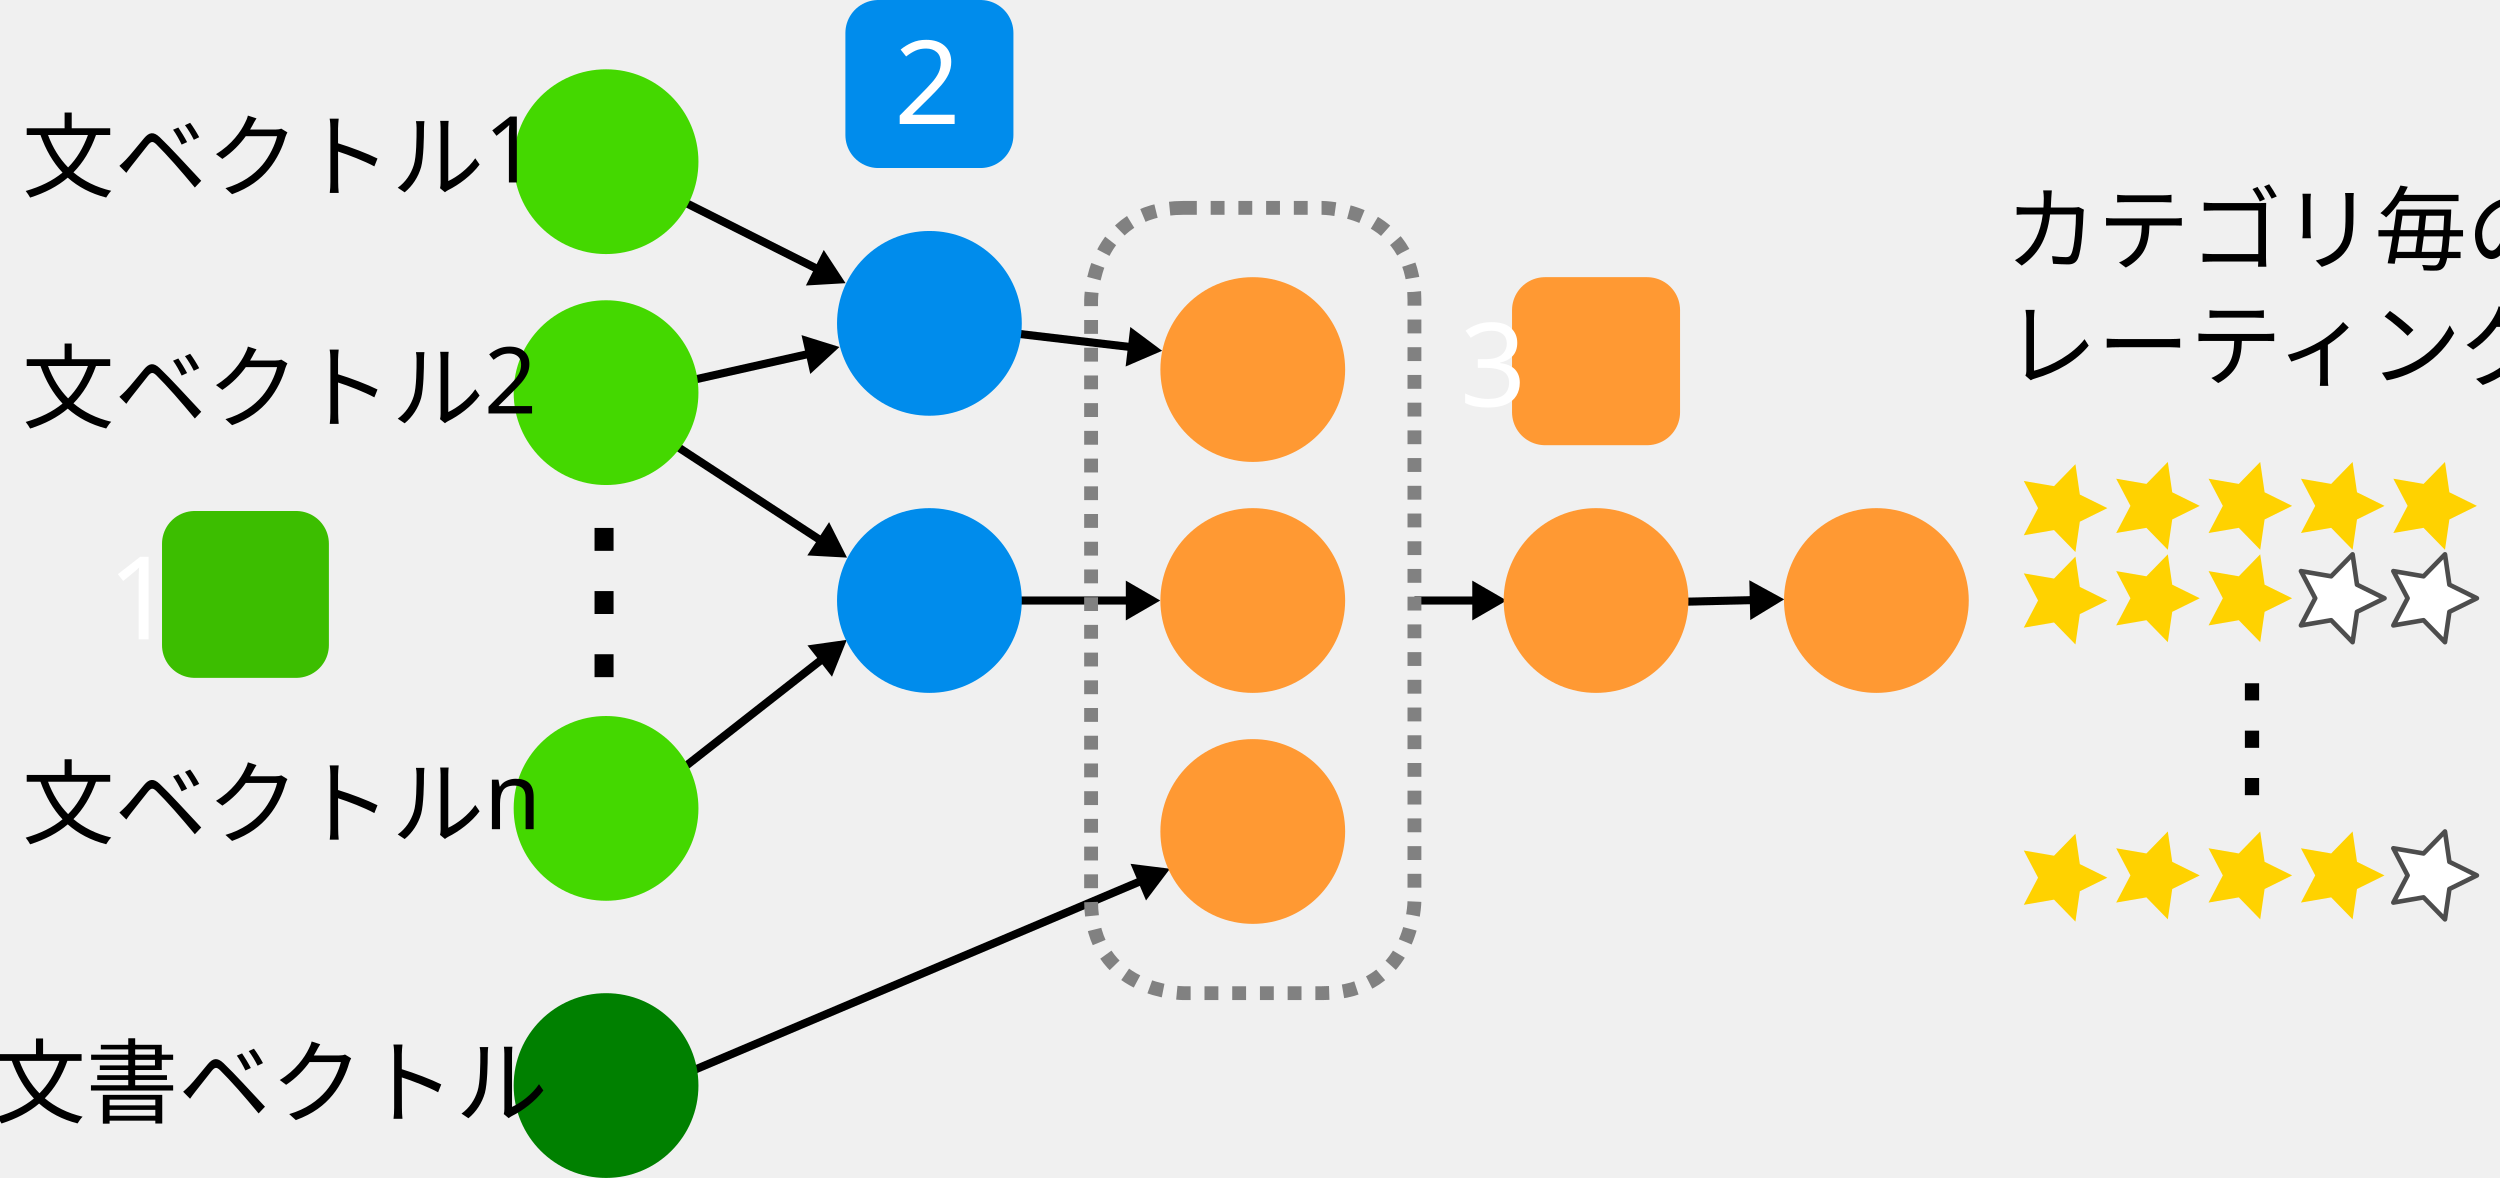
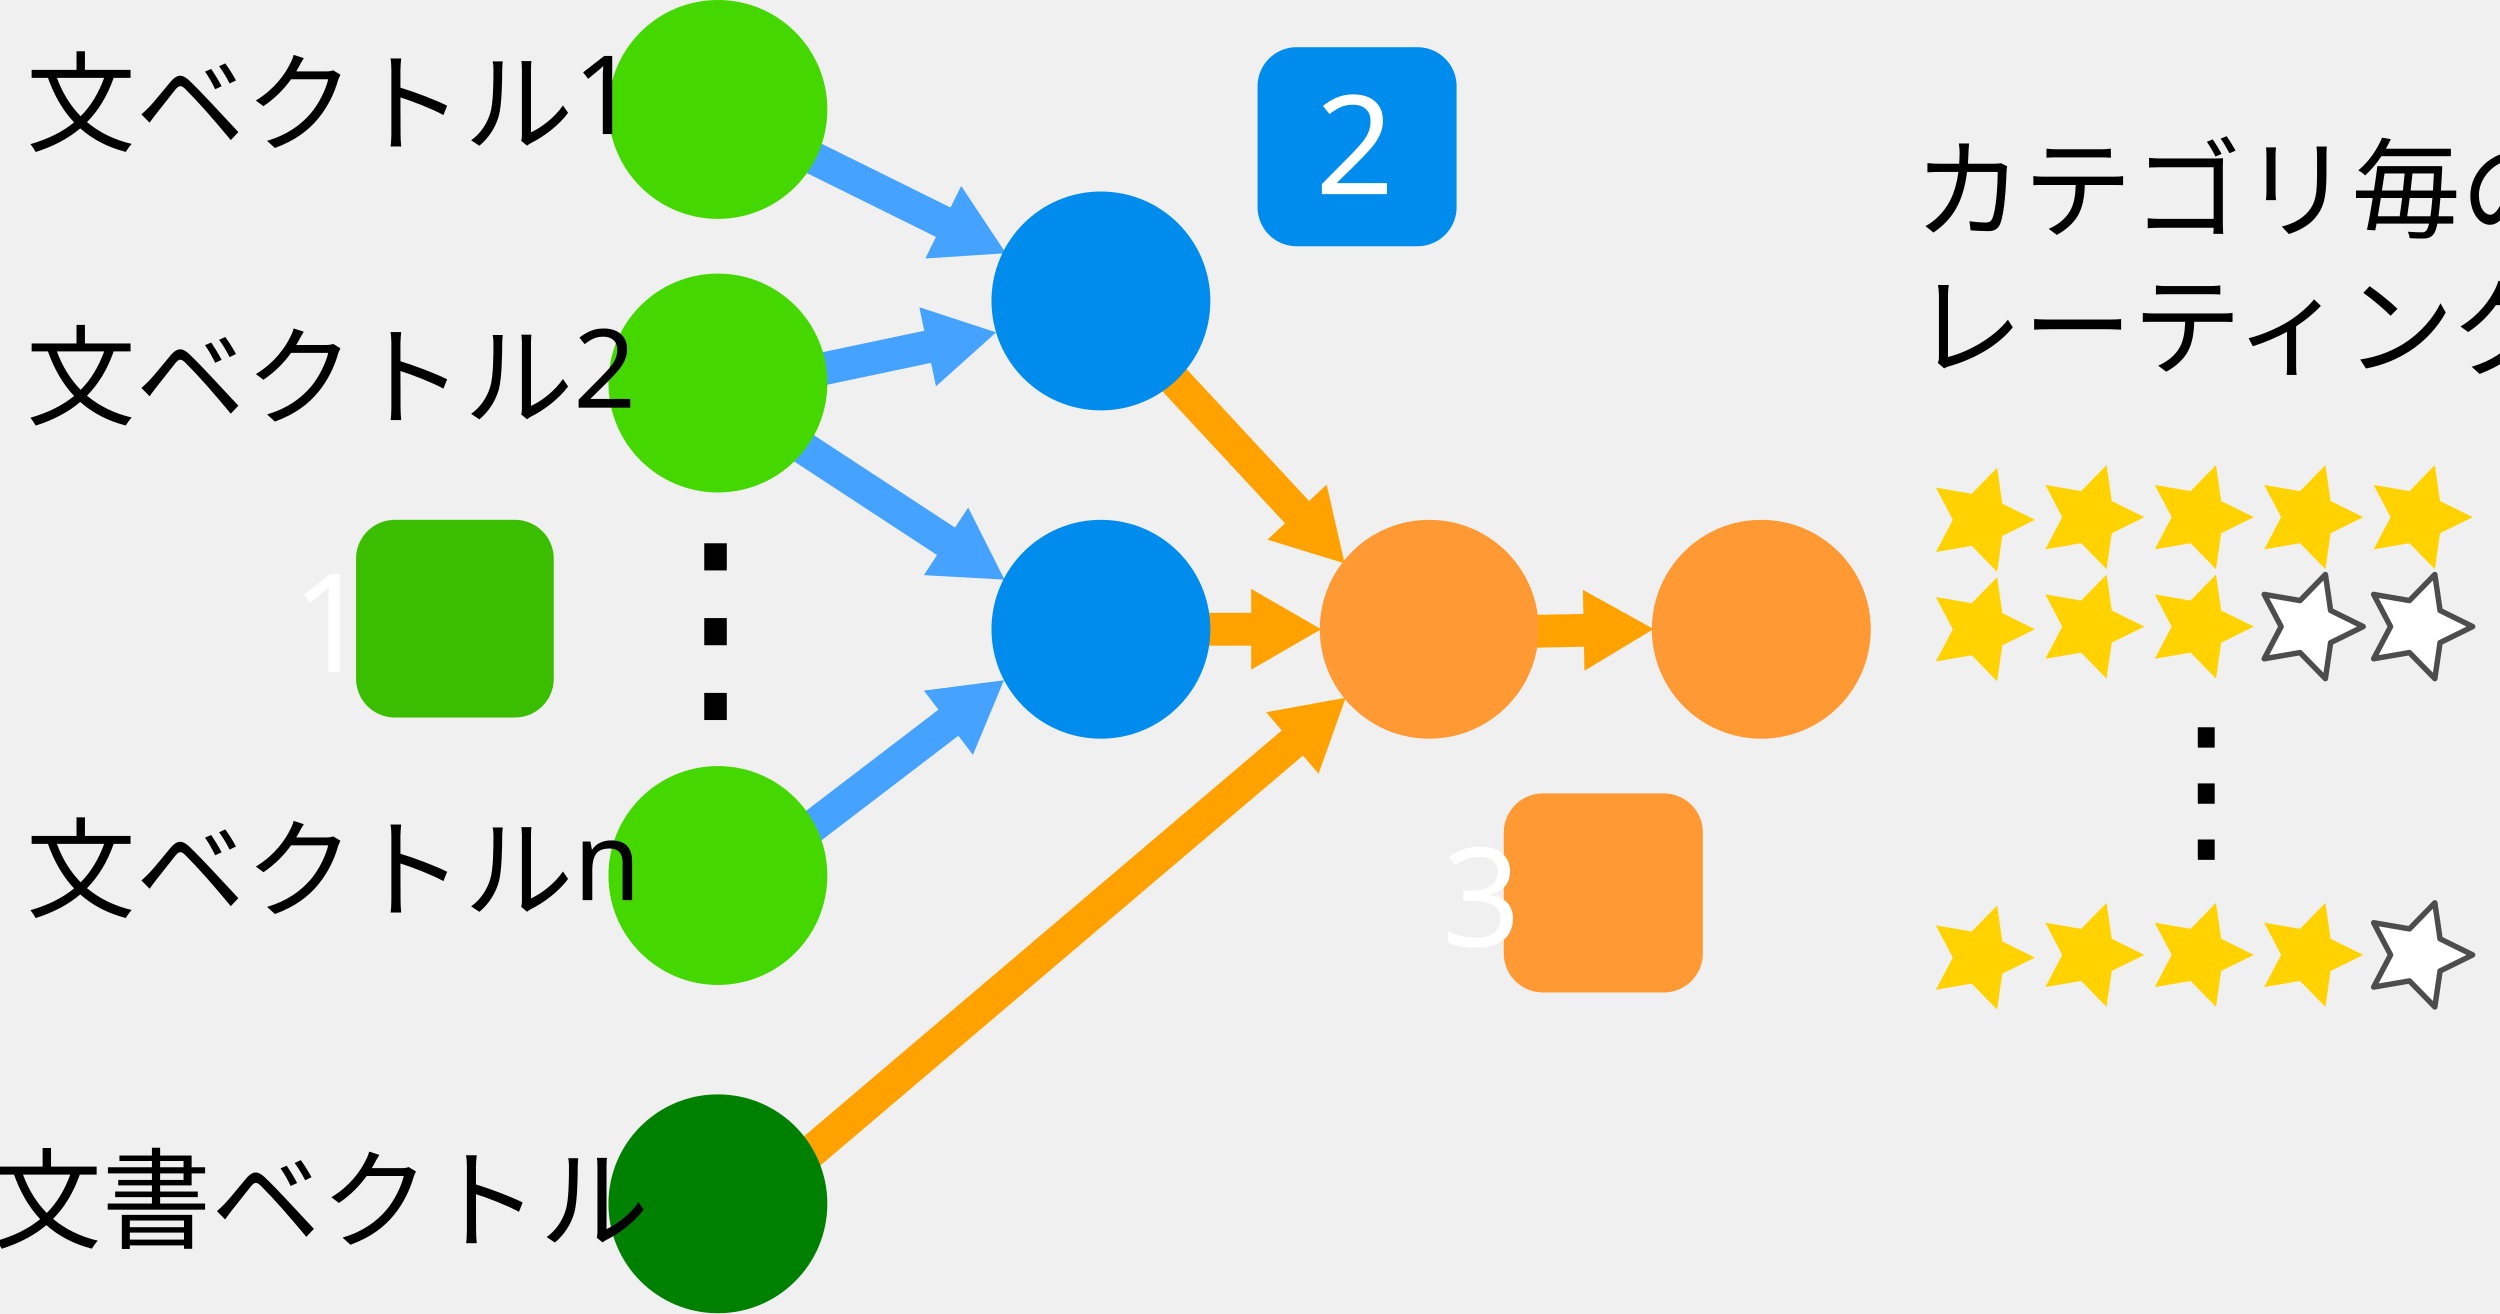
- <svg xmlns="http://www.w3.org/2000/svg" width="305.476mm" height="143.933mm" viewBox="0 0 1082.394 510" id="svg2" version="1.1">
+ <svg xmlns="http://www.w3.org/2000/svg" width="257.886mm" height="135.467mm" viewBox="0 0 913.769 480" id="svg2" version="1.1">
  <defs id="defs4">
-     <marker orient="auto" refY="0" refX="0" id="marker12607" style="overflow:visible">
-       <path id="path12609" d="m 5.77,0 -8.65,5 0,-10 8.65,5 z" style="fill:#000000;fill-opacity:1;fill-rule:evenodd;stroke:#000000;stroke-width:1pt;stroke-opacity:1" transform="scale(0.4,0.4)" />
+     <marker orient="auto" refY="0" refX="0" id="marker8537" style="overflow:visible">
+       <path id="path8539" d="m 5.77,0 -8.65,5 0,-10 8.65,5 z" style="fill:#46a2ff;fill-opacity:1;fill-rule:evenodd;stroke:#46a2ff;stroke-width:1pt;stroke-opacity:1" transform="scale(0.2,0.2)" />
    </marker>
-     <marker orient="auto" refY="0" refX="0" id="marker12459" style="overflow:visible">
-       <path id="path12461" d="m 5.77,0 -8.65,5 0,-10 8.65,5 z" style="fill:#000000;fill-opacity:1;fill-rule:evenodd;stroke:#000000;stroke-width:1pt;stroke-opacity:1" transform="scale(0.4,0.4)" />
+     <marker orient="auto" refY="0" refX="0" id="marker8407" style="overflow:visible">
+       <path id="path8409" d="m 5.77,0 -8.65,5 0,-10 8.65,5 z" style="fill:#46a2ff;fill-opacity:1;fill-rule:evenodd;stroke:#46a2ff;stroke-width:1pt;stroke-opacity:1" transform="scale(0.2,0.2)" />
    </marker>
-     <marker style="overflow:visible" id="marker10985" refX="0" refY="0" orient="auto">
-       <path transform="scale(0.4,0.4)" style="fill:#000000;fill-opacity:1;fill-rule:evenodd;stroke:#000000;stroke-width:1pt;stroke-opacity:1" d="m 5.77,0 -8.65,5 0,-10 8.65,5 z" id="path10987" />
+     <marker orient="auto" refY="0" refX="0" id="marker8283" style="overflow:visible">
+       <path id="path8285" d="m 5.77,0 -8.65,5 0,-10 8.65,5 z" style="fill:#46a2ff;fill-opacity:1;fill-rule:evenodd;stroke:#46a2ff;stroke-width:1pt;stroke-opacity:1" transform="scale(0.2,0.2)" />
    </marker>
-     <marker style="overflow:visible" id="marker10849" refX="0" refY="0" orient="auto">
-       <path transform="scale(0.4,0.4)" style="fill:#000000;fill-opacity:1;fill-rule:evenodd;stroke:#000000;stroke-width:1pt;stroke-opacity:1" d="m 5.77,0 -8.65,5 0,-10 8.65,5 z" id="path10851" />
+     <marker orient="auto" refY="0" refX="0" id="marker8273" style="overflow:visible">
+       <path id="path8275" d="m 5.77,0 -8.65,5 0,-10 8.65,5 z" style="fill:#46a2ff;fill-opacity:1;fill-rule:evenodd;stroke:#46a2ff;stroke-width:1pt;stroke-opacity:1" transform="scale(0.2,0.2)" />
    </marker>
-     <marker style="overflow:visible" id="marker10595" refX="0" refY="0" orient="auto">
-       <path transform="scale(0.4,0.4)" style="fill:#000000;fill-opacity:1;fill-rule:evenodd;stroke:#000000;stroke-width:1pt;stroke-opacity:1" d="m 5.77,0 -8.65,5 0,-10 8.65,5 z" id="path10597" />
+     <marker orient="auto" refY="0" refX="0" id="marker7681" style="overflow:visible">
+       <path id="path7683" d="m 5.77,0 -8.65,5 0,-10 8.65,5 z" style="fill:#ffa200;fill-opacity:1;fill-rule:evenodd;stroke:#ffa200;stroke-width:1pt;stroke-opacity:1" transform="scale(0.2,0.2)" />
    </marker>
-     <marker style="overflow:visible" id="marker10477" refX="0" refY="0" orient="auto">
-       <path transform="scale(0.4,0.4)" style="fill:#000000;fill-opacity:1;fill-rule:evenodd;stroke:#000000;stroke-width:1pt;stroke-opacity:1" d="m 5.77,0 -8.65,5 0,-10 8.65,5 z" id="path10479" />
+     <marker orient="auto" refY="0" refX="0" id="marker7569" style="overflow:visible">
+       <path id="path7571" d="m 5.77,0 -8.65,5 0,-10 8.65,5 z" style="fill:#ffa200;fill-opacity:1;fill-rule:evenodd;stroke:#ffa200;stroke-width:1pt;stroke-opacity:1" transform="scale(0.2,0.2)" />
    </marker>
-     <marker style="overflow:visible" id="marker10365" refX="0" refY="0" orient="auto">
-       <path transform="scale(0.4,0.4)" style="fill:#000000;fill-opacity:1;fill-rule:evenodd;stroke:#000000;stroke-width:1pt;stroke-opacity:1" d="m 5.77,0 -8.65,5 0,-10 8.65,5 z" id="path10367" />
+     <marker orient="auto" refY="0" refX="0" id="marker7559" style="overflow:visible">
+       <path id="path7561" d="m 5.77,0 -8.65,5 0,-10 8.65,5 z" style="fill:#ffa200;fill-opacity:1;fill-rule:evenodd;stroke:#ffa200;stroke-width:1pt;stroke-opacity:1" transform="scale(0.2,0.2)" />
    </marker>
-     <marker orient="auto" refY="0" refX="0" id="TriangleOutM" style="overflow:visible">
-       <path id="path10144" d="m 5.77,0 -8.65,5 0,-10 8.65,5 z" style="fill:#000000;fill-opacity:1;fill-rule:evenodd;stroke:#000000;stroke-width:1pt;stroke-opacity:1" transform="scale(0.4,0.4)" />
-     </marker>
-     <marker style="overflow:visible" id="marker10365-2" refX="0" refY="0" orient="auto">
-       <path transform="scale(0.4,0.4)" style="fill:#000000;fill-opacity:1;fill-rule:evenodd;stroke:#000000;stroke-width:1pt;stroke-opacity:1" d="m 5.77,0 -8.65,5 0,-10 8.65,5 z" id="path10367-8" />
+     <marker style="overflow:visible" id="marker6842" refX="0" refY="0" orient="auto">
+       <path transform="scale(0.2,0.2)" style="fill:#ffa200;fill-opacity:1;fill-rule:evenodd;stroke:#ffa200;stroke-width:1pt;stroke-opacity:1" d="m 5.77,0 -8.65,5 0,-10 8.65,5 z" id="path6844" />
    </marker>
  </defs>
-   <g id="layer1" transform="translate(-57.60548,-232.3622)">
-     <path style="fill:none;fill-rule:evenodd;stroke:#000000;stroke-width:3.5;stroke-linecap:butt;stroke-linejoin:miter;stroke-miterlimit:4;stroke-dasharray:none;stroke-opacity:1;marker-end:url(#marker10365-2)" d="m 460,492.362 90,0" id="path4281-5-8" />
-     <path style="fill:none;fill-rule:evenodd;stroke:#000000;stroke-width:3.5;stroke-linecap:butt;stroke-linejoin:miter;stroke-miterlimit:4;stroke-dasharray:none;stroke-opacity:1;marker-end:url(#marker10477)" d="m 322.47,404.741 88.893,-19.963" id="path4281-4" />
-     <path style="fill:none;fill-rule:evenodd;stroke:#000000;stroke-width:3.5;stroke-linecap:butt;stroke-linejoin:miter;stroke-miterlimit:4;stroke-dasharray:none;stroke-opacity:1;marker-end:url(#marker10595)" d="m 319.57,302.645 95.256,47.86" id="path4281" />
-     <path style="fill:none;fill-rule:evenodd;stroke:#000000;stroke-width:3.5;stroke-linecap:butt;stroke-linejoin:miter;stroke-miterlimit:4;stroke-dasharray:none;stroke-opacity:1;marker-end:url(#marker10849)" d="m 320.327,405.812 95.679,62.537" id="path4281-4-2" />
-     <path style="fill:none;fill-rule:evenodd;stroke:#000000;stroke-width:3.5;stroke-linecap:butt;stroke-linejoin:miter;stroke-miterlimit:4;stroke-dasharray:none;stroke-opacity:1;marker-end:url(#marker12459)" d="m 670,492.362 30,0" id="path4281-9-8-3-9" />
-     <path style="fill:none;fill-rule:evenodd;stroke:#000000;stroke-width:3.5;stroke-linecap:butt;stroke-linejoin:miter;stroke-miterlimit:4;stroke-dasharray:none;stroke-opacity:1;marker-end:url(#marker12607)" d="m 745.362,493.859 74.793,-1.772" id="path4281-9-8-3" />
-     <path style="fill:none;fill-rule:evenodd;stroke:#000000;stroke-width:3.5;stroke-linecap:butt;stroke-linejoin:miter;stroke-miterlimit:4;stroke-dasharray:none;stroke-opacity:1;marker-end:url(#marker10365)" d="m 460,372.362 90.893,10.714" id="path4281-5" />
-     <path style="fill:none;fill-rule:evenodd;stroke:#000000;stroke-width:3.5;stroke-linecap:butt;stroke-linejoin:miter;stroke-miterlimit:4;stroke-dasharray:none;stroke-opacity:1;marker-end:url(#marker10985)" d="M 321.28,711.195 555,612.362" id="path4281-4-9-9" />
-     <path style="fill:none;fill-rule:evenodd;stroke:#000000;stroke-width:3.5;stroke-linecap:butt;stroke-linejoin:miter;stroke-miterlimit:4;stroke-dasharray:none;stroke-opacity:1;marker-end:url(#TriangleOutM)" d="m 329.554,583.583 86.864,-68.061" id="path4281-4-9" />
+   <g id="layer1" transform="translate(-57.60548,-262.3622)">
+     <path style="fill:none;fill-rule:evenodd;stroke:#ffa200;stroke-width:12;stroke-linecap:butt;stroke-linejoin:miter;stroke-miterlimit:4;stroke-dasharray:none;stroke-opacity:1;marker-end:url(#marker7569)" d="m 460,492.362 63.434,1e-5" id="path4281-5-8" />
+     <path style="fill:none;fill-rule:evenodd;stroke:#46a2ff;stroke-width:12;stroke-linecap:butt;stroke-linejoin:miter;stroke-miterlimit:4;stroke-dasharray:none;stroke-opacity:1;marker-end:url(#marker8283)" d="M 322.47,404.741 405,387.362" id="path4281-4" />
+     <path style="fill:none;fill-rule:evenodd;stroke:#46a2ff;stroke-width:12;stroke-linecap:butt;stroke-linejoin:miter;stroke-miterlimit:4;stroke-dasharray:none;stroke-opacity:1;marker-end:url(#marker8407)" d="M 319.57,302.645 410,347.362" id="path4281" />
+     <path style="fill:none;fill-rule:evenodd;stroke:#46a2ff;stroke-width:12;stroke-linecap:butt;stroke-linejoin:miter;stroke-miterlimit:4;stroke-dasharray:none;stroke-opacity:1;marker-end:url(#marker8273)" d="m 320.327,405.812 90.178,59.075" id="path4281-4-2" />
+     <path style="fill:none;fill-rule:evenodd;stroke:#ffa200;stroke-width:12;stroke-linecap:butt;stroke-linejoin:miter;stroke-miterlimit:4;stroke-dasharray:none;stroke-opacity:1;marker-end:url(#marker7681)" d="m 576.737,493.859 68.227,-1.266" id="path4281-9-8-3" />
+     <path style="fill:none;fill-rule:evenodd;stroke:#ffa200;stroke-width:12;stroke-linecap:butt;stroke-linejoin:miter;stroke-miterlimit:4;stroke-dasharray:none;stroke-opacity:1;marker-end:url(#marker7559)" d="m 460,372.362 77.475,83.434" id="path4281-5" />
+     <path style="fill:none;fill-rule:evenodd;stroke:#ffa200;stroke-width:12;stroke-linecap:butt;stroke-linejoin:miter;stroke-miterlimit:4;stroke-dasharray:none;stroke-opacity:1;marker-end:url(#marker6842)" d="M 321.28,711.195 536.464,528.423" id="path4281-4-9-9" />
+     <path style="fill:none;fill-rule:evenodd;stroke:#46a2ff;stroke-width:12;stroke-linecap:butt;stroke-linejoin:miter;stroke-miterlimit:4;stroke-dasharray:none;stroke-opacity:1;marker-end:url(#marker8537)" d="m 329.554,583.583 81.456,-62.231" id="path4281-4-9" />
    <circle style="fill:#44d800;fill-opacity:1;fill-rule:evenodd;stroke:none;stroke-width:1px;stroke-linecap:butt;stroke-linejoin:miter;stroke-opacity:1" id="path3340" cx="320" cy="302.362" r="40" />
    <circle style="fill:#44d800;fill-opacity:1;fill-rule:evenodd;stroke:none;stroke-width:1px;stroke-linecap:butt;stroke-linejoin:miter;stroke-opacity:1" id="path3340-4" cx="320" cy="402.362" r="40" />
    <circle style="fill:#44d800;fill-opacity:1;fill-rule:evenodd;stroke:none;stroke-width:1px;stroke-linecap:butt;stroke-linejoin:miter;stroke-opacity:1" id="path3340-4-2" cx="320" cy="582.362" r="40" />
    <circle style="fill:#008cec;fill-opacity:1;fill-rule:evenodd;stroke:none;stroke-width:1px;stroke-linecap:butt;stroke-linejoin:miter;stroke-opacity:1" id="path3340-6" cx="460" cy="492.362" r="40" />
    <circle style="fill:#008000;fill-opacity:1;fill-rule:evenodd;stroke:none;stroke-width:1px;stroke-linecap:butt;stroke-linejoin:miter;stroke-opacity:1" id="path3340-6-5" cx="320" cy="702.362" r="40" />
    <text xml:space="preserve" style="font-style:normal;font-weight:normal;font-size:40px;line-height:125%;font-family:sans-serif;letter-spacing:0px;word-spacing:0px;fill:#000000;fill-opacity:1;stroke:none;stroke-width:1px;stroke-linecap:butt;stroke-linejoin:miter;stroke-opacity:1" x="279.141" y="518.121" id="text4221">
      <tspan id="tspan4223" x="279.141" y="518.121" style="font-style:normal;font-variant:normal;font-weight:normal;font-stretch:normal;font-size:80px;line-height:125%;font-family:sans-serif;-inkscape-font-specification:'sans-serif, Normal';text-align:start;writing-mode:lr-tb;text-anchor:start">⋮</tspan>
    </text>
    <text xml:space="preserve" style="font-style:normal;font-variant:normal;font-weight:normal;font-stretch:normal;font-size:40px;line-height:125%;font-family:sans-serif;-inkscape-font-specification:'sans-serif, Normal';text-align:start;letter-spacing:0px;word-spacing:0px;writing-mode:lr-tb;text-anchor:start;fill:#000000;fill-opacity:1;stroke:none;stroke-width:1px;stroke-linecap:butt;stroke-linejoin:miter;stroke-opacity:1" x="67.168" y="314.686" id="text4225">
      <tspan id="tspan4227" x="67.168" y="314.686">文ベクトル1</tspan>
    </text>
    <text xml:space="preserve" style="font-style:normal;font-variant:normal;font-weight:normal;font-stretch:normal;font-size:40px;line-height:125%;font-family:sans-serif;-inkscape-font-specification:'sans-serif, Normal';text-align:start;letter-spacing:0px;word-spacing:0px;writing-mode:lr-tb;text-anchor:start;fill:#000000;fill-opacity:1;stroke:none;stroke-width:1px;stroke-linecap:butt;stroke-linejoin:miter;stroke-opacity:1" x="54.773" y="715.565" id="text4225-6-5">
      <tspan id="tspan4227-0-0" x="54.773" y="715.565">文書ベクトル</tspan>
    </text>
    <text xml:space="preserve" style="font-style:normal;font-variant:normal;font-weight:normal;font-stretch:normal;font-size:60px;line-height:125%;font-family:sans-serif;-inkscape-font-specification:'sans-serif, Normal';text-align:start;letter-spacing:0px;word-spacing:0px;writing-mode:lr-tb;text-anchor:start;fill:#000000;fill-opacity:1;stroke:none;stroke-width:1px;stroke-linecap:butt;stroke-linejoin:miter;stroke-opacity:1" x="4.277" y="740.849" id="text4225-6-8">
      <tspan id="tspan4227-0-5" x="4.277" y="740.849" />
    </text>
-     <circle style="fill:#ff9933;fill-opacity:1;fill-rule:evenodd;stroke:none;stroke-width:1px;stroke-linecap:butt;stroke-linejoin:miter;stroke-opacity:1" id="path3340-6-3-4-5" cx="748.625" cy="492.362" r="40" />
-     <circle style="fill:#ff9933;fill-opacity:1;fill-rule:evenodd;stroke:none;stroke-width:1px;stroke-linecap:butt;stroke-linejoin:miter;stroke-opacity:1" id="path3340-6-3-4-5-9" cx="870" cy="492.362" r="40" />
-     <g id="g4334" transform="translate(49.99996,-8.1204767e-5)">
+     <circle style="fill:#ff9933;fill-opacity:1;fill-rule:evenodd;stroke:none;stroke-width:1px;stroke-linecap:butt;stroke-linejoin:miter;stroke-opacity:1" id="path3340-6-3-4-5" cx="580" cy="492.362" r="40" />
+     <circle style="fill:#ff9933;fill-opacity:1;fill-rule:evenodd;stroke:none;stroke-width:1px;stroke-linecap:butt;stroke-linejoin:miter;stroke-opacity:1" id="path3340-6-3-4-5-9" cx="701.375" cy="492.362" r="40" />
+     <g id="g4334" transform="translate(-118.6253,-6.2284287e-5)">
      <path d="m 920,452.362 -11.91,5.878 -1.91,13.143 -9.271,-9.511 -13.09,2.245 6.18,-11.756 -6.18,-11.756 13.09,2.245 9.271,-9.511 1.91,13.143 z" id="path12865" style="fill:#ffd200;fill-opacity:1;stroke:none;stroke-width:3.5;stroke-linejoin:round;stroke-miterlimit:4;stroke-dasharray:none;stroke-dashoffset:0;stroke-opacity:1" />
      <path d="m 1040,451.383 -11.91,5.878 -1.91,13.143 -9.271,-9.511 -13.09,2.245 6.18,-11.756 -6.18,-11.756 13.09,2.245 9.271,-9.511 1.91,13.143 z" id="path12865-8" style="fill:#ffd200;fill-opacity:1;stroke:none;stroke-width:3.5;stroke-linejoin:round;stroke-miterlimit:4;stroke-dasharray:none;stroke-dashoffset:0;stroke-opacity:1" />
      <path d="m 1000,451.383 -11.91,5.878 -1.91,13.143 -9.271,-9.511 -13.09,2.245 6.18,-11.756 -6.18,-11.756 13.09,2.245 9.271,-9.511 1.91,13.143 z" id="path12865-8-7" style="fill:#ffd200;fill-opacity:1;stroke:none;stroke-width:3.5;stroke-linejoin:round;stroke-miterlimit:4;stroke-dasharray:none;stroke-dashoffset:0;stroke-opacity:1" />
      <path d="m 960,451.383 -11.91,5.878 -1.91,13.143 -9.271,-9.511 -13.09,2.245 6.18,-11.756 -6.18,-11.756 13.09,2.245 9.271,-9.511 1.91,13.143 z" id="path12865-8-7-7" style="fill:#ffd200;fill-opacity:1;stroke:none;stroke-width:3.5;stroke-linejoin:round;stroke-miterlimit:4;stroke-dasharray:none;stroke-dashoffset:0;stroke-opacity:1" />
      <path d="m 1080,451.383 -11.91,5.878 -1.91,13.143 -9.271,-9.511 -13.09,2.245 6.18,-11.756 -6.18,-11.756 13.09,2.245 9.271,-9.511 1.91,13.143 z" id="path12865-8-7-9" style="fill:#ffd200;fill-opacity:1;stroke:none;stroke-width:3.5;stroke-linejoin:round;stroke-miterlimit:4;stroke-dasharray:none;stroke-dashoffset:0;stroke-opacity:1" />
      <path d="m 920,492.362 -11.91,5.878 -1.91,13.143 -9.271,-9.511 -13.09,2.245 6.18,-11.756 -6.18,-11.756 13.09,2.245 9.271,-9.511 1.91,13.143 z" id="path12865-7" style="fill:#ffd200;fill-opacity:1;stroke:none;stroke-width:3.5;stroke-linejoin:round;stroke-miterlimit:4;stroke-dasharray:none;stroke-dashoffset:0;stroke-opacity:1" />
      <path d="m 1040,491.383 -11.91,5.878 -1.91,13.143 -9.271,-9.511 -13.09,2.245 6.18,-11.756 -6.18,-11.756 13.09,2.245 9.271,-9.511 1.91,13.143 z" id="path12865-8-73" style="fill:#ffffff;fill-opacity:1;stroke:#4d4d4d;stroke-width:2;stroke-linejoin:round;stroke-miterlimit:4;stroke-dasharray:none;stroke-dashoffset:0;stroke-opacity:1" />
      <path d="m 1000,491.383 -11.91,5.878 -1.91,13.143 -9.271,-9.511 -13.09,2.245 6.18,-11.756 -6.18,-11.756 13.09,2.245 9.271,-9.511 1.91,13.143 z" id="path12865-8-7-5" style="fill:#ffd200;fill-opacity:1;stroke:none;stroke-width:3.5;stroke-linejoin:round;stroke-miterlimit:4;stroke-dasharray:none;stroke-dashoffset:0;stroke-opacity:1" />
      <path d="m 960,491.383 -11.91,5.878 -1.91,13.143 -9.271,-9.511 -13.09,2.245 6.18,-11.756 -6.18,-11.756 13.09,2.245 9.271,-9.511 1.91,13.143 z" id="path12865-8-7-7-2" style="fill:#ffd200;fill-opacity:1;stroke:none;stroke-width:3.5;stroke-linejoin:round;stroke-miterlimit:4;stroke-dasharray:none;stroke-dashoffset:0;stroke-opacity:1" />
      <path d="m 1080,491.383 -11.91,5.878 -1.91,13.143 -9.271,-9.511 -13.09,2.245 6.18,-11.756 -6.18,-11.756 13.09,2.245 9.271,-9.511 1.91,13.143 z" id="path12865-8-7-9-7" style="fill:#ffffff;fill-opacity:1;stroke:#4d4d4d;stroke-width:2;stroke-linejoin:round;stroke-miterlimit:4;stroke-dasharray:none;stroke-dashoffset:0;stroke-opacity:1" />
      <path d="m 920,612.362 -11.91,5.878 -1.91,13.143 -9.271,-9.511 -13.09,2.245 6.18,-11.756 -6.18,-11.756 13.09,2.245 9.271,-9.511 1.91,13.143 z" id="path12865-2" style="fill:#ffd200;fill-opacity:1;stroke:none;stroke-width:3.5;stroke-linejoin:round;stroke-miterlimit:4;stroke-dasharray:none;stroke-dashoffset:0;stroke-opacity:1" />
      <path d="m 1040,611.383 -11.91,5.878 -1.91,13.143 -9.271,-9.511 -13.09,2.245 6.18,-11.756 -6.18,-11.756 13.09,2.245 9.271,-9.511 1.91,13.143 z" id="path12865-8-1" style="fill:#ffd200;fill-opacity:1;stroke:none;stroke-width:3.5;stroke-linejoin:round;stroke-miterlimit:4;stroke-dasharray:none;stroke-dashoffset:0;stroke-opacity:1" />
      <path d="m 1000,611.383 -11.91,5.878 -1.91,13.143 -9.271,-9.511 -13.09,2.245 6.18,-11.756 -6.18,-11.756 13.09,2.245 9.271,-9.511 1.91,13.143 z" id="path12865-8-7-53" style="fill:#ffd200;fill-opacity:1;stroke:none;stroke-width:3.5;stroke-linejoin:round;stroke-miterlimit:4;stroke-dasharray:none;stroke-dashoffset:0;stroke-opacity:1" />
      <path d="m 960,611.383 -11.91,5.878 -1.91,13.143 -9.271,-9.511 -13.09,2.245 6.18,-11.756 -6.18,-11.756 13.09,2.245 9.271,-9.511 1.91,13.143 z" id="path12865-8-7-7-5" style="fill:#ffd200;fill-opacity:1;stroke:none;stroke-width:3.5;stroke-linejoin:round;stroke-miterlimit:4;stroke-dasharray:none;stroke-dashoffset:0;stroke-opacity:1" />
      <path d="m 1080,611.383 -11.91,5.878 -1.91,13.143 -9.271,-9.511 -13.09,2.245 6.18,-11.756 -6.18,-11.756 13.09,2.245 9.271,-9.511 1.91,13.143 z" id="path12865-8-7-9-6" style="fill:#ffffff;fill-opacity:1;stroke:#4d4d4d;stroke-width:2;stroke-linejoin:round;stroke-miterlimit:4;stroke-dasharray:none;stroke-dashoffset:0;stroke-opacity:1" />
      <text id="text4221-8" y="571.081" x="952.638" style="font-style:normal;font-variant:normal;font-weight:normal;font-stretch:normal;font-size:60px;line-height:125%;font-family:sans-serif;-inkscape-font-specification:'sans-serif, Normal';text-align:start;letter-spacing:0px;word-spacing:0px;writing-mode:lr-tb;text-anchor:start;fill:#000000;fill-opacity:1;stroke:none;stroke-width:1px;stroke-linecap:butt;stroke-linejoin:miter;stroke-opacity:1" xml:space="preserve">
        <tspan style="font-style:normal;font-variant:normal;font-weight:normal;font-stretch:normal;font-size:60px;line-height:125%;font-family:sans-serif;-inkscape-font-specification:'sans-serif, Normal';text-align:start;writing-mode:lr-tb;text-anchor:start" y="571.081" x="952.638" id="tspan4223-6">⋮</tspan>
      </text>
    </g>
-     <text xml:space="preserve" style="font-style:normal;font-weight:normal;font-size:40px;line-height:125%;font-family:sans-serif;letter-spacing:0px;word-spacing:0px;fill:#000000;fill-opacity:1;stroke:none;stroke-width:1px;stroke-linecap:butt;stroke-linejoin:miter;stroke-opacity:1" x="925.644" y="346.288" id="text12843-1-1">
-       <tspan id="tspan12845-9-2" x="925.644" y="346.288">カテゴリ毎の</tspan>
-       <tspan x="925.644" y="396.288" id="tspan12997">レーティング</tspan>
-       <tspan x="925.644" y="446.288" id="tspan12995" />
+     <text xml:space="preserve" style="font-style:normal;font-weight:normal;font-size:40px;line-height:125%;font-family:sans-serif;letter-spacing:0px;word-spacing:0px;fill:#000000;fill-opacity:1;stroke:none;stroke-width:1px;stroke-linecap:butt;stroke-linejoin:miter;stroke-opacity:1" x="757.019" y="346.288" id="text12843-1-1">
+       <tspan id="tspan12845-9-2" x="757.019" y="346.288">カテゴリ毎の</tspan>
+       <tspan x="757.019" y="396.288" id="tspan12997">レーティング</tspan>
+       <tspan x="757.019" y="446.288" id="tspan12995" />
    </text>
    <text xml:space="preserve" style="font-style:normal;font-variant:normal;font-weight:normal;font-stretch:normal;font-size:40px;line-height:125%;font-family:sans-serif;-inkscape-font-specification:'sans-serif, Normal';text-align:start;letter-spacing:0px;word-spacing:0px;writing-mode:lr-tb;text-anchor:start;fill:#000000;fill-opacity:1;stroke:none;stroke-width:1px;stroke-linecap:butt;stroke-linejoin:miter;stroke-opacity:1" x="67.168" y="594.686" id="text4225-7">
      <tspan id="tspan4227-1" x="67.168" y="594.686">文ベクトルn</tspan>
    </text>
    <text xml:space="preserve" style="font-style:normal;font-variant:normal;font-weight:normal;font-stretch:normal;font-size:40px;line-height:125%;font-family:sans-serif;-inkscape-font-specification:'sans-serif, Normal';text-align:start;letter-spacing:0px;word-spacing:0px;writing-mode:lr-tb;text-anchor:start;fill:#000000;fill-opacity:1;stroke:none;stroke-width:1px;stroke-linecap:butt;stroke-linejoin:miter;stroke-opacity:1" x="67.168" y="414.686" id="text4225-4">
      <tspan id="tspan4227-2" x="67.168" y="414.686">文ベクトル2</tspan>
    </text>
-     <g transform="matrix(1.119215,0,0,1.119215,-20.10296,76.79209)" id="g4297">
+     <g transform="matrix(1.119215,0,0,1.119215,73.52236,124.0427)" id="g4297">
      <rect style="opacity:1;fill:#008cec;fill-opacity:1;stroke:#008cec;stroke-width:25.499;stroke-linecap:round;stroke-linejoin:round;stroke-miterlimit:4;stroke-dasharray:none;stroke-dashoffset:0;stroke-opacity:1" id="rect4280" width="39.502" height="39.502" x="409.213" y="151.749" />
      <text id="text12843" y="186.979" x="415.318" style="font-style:normal;font-weight:normal;font-size:45px;line-height:125%;font-family:sans-serif;letter-spacing:0px;word-spacing:0px;fill:#000000;fill-opacity:1;stroke:none;stroke-width:1px;stroke-linecap:butt;stroke-linejoin:miter;stroke-opacity:1" xml:space="preserve">
        <tspan style="font-size:45px;fill:#ffffff;fill-opacity:1" id="tspan4297" y="186.979" x="415.318">2</tspan>
      </text>
    </g>
    <circle style="fill:#008cec;fill-opacity:1;fill-rule:evenodd;stroke:none;stroke-width:1px;stroke-linecap:butt;stroke-linejoin:miter;stroke-opacity:1" id="path3340-6-2" cx="460" cy="372.362" r="40" />
-     <g transform="matrix(1.111548,0,0,1.111548,334.9348,403.519)" id="g4297-9">
+     <g transform="matrix(1.111548,0,0,1.111548,394.9348,402.2812)" id="g4297-9">
      <rect style="opacity:1;fill:#3cbe00;fill-opacity:1;stroke:#3cbe00;stroke-width:25.499;stroke-linecap:round;stroke-linejoin:round;stroke-miterlimit:4;stroke-dasharray:none;stroke-dashoffset:0;stroke-opacity:1" id="rect4280-1" width="39.502" height="39.502" x="-173.645" y="57.805" />
      <text id="text12843-9" y="95.035" x="-153.773" style="font-style:normal;font-weight:normal;font-size:45px;line-height:125%;font-family:sans-serif;text-align:center;letter-spacing:0px;word-spacing:0px;text-anchor:middle;fill:#000000;fill-opacity:1;stroke:none;stroke-width:1px;stroke-linecap:butt;stroke-linejoin:miter;stroke-opacity:1" xml:space="preserve">
        <tspan style="font-size:45px;text-align:center;text-anchor:middle;fill:#ffffff;fill-opacity:1" id="tspan4297-9" y="95.035" x="-153.773">1</tspan>
      </text>
    </g>
-     <g transform="matrix(1.119215,0,0,1.119215,268.5223,196.7921)" id="g4297-0">
+     <g transform="matrix(1.119215,0,0,1.119215,163.5224,396.7921)" id="g4297-0">
      <rect style="opacity:1;fill:#ff9933;fill-opacity:1;stroke:#ff9933;stroke-width:25.499;stroke-linecap:round;stroke-linejoin:round;stroke-miterlimit:4;stroke-dasharray:none;stroke-dashoffset:0;stroke-opacity:1" id="rect4280-45" width="39.502" height="39.502" x="409.213" y="151.749" />
      <text id="text12843-2" y="188.979" x="430.118" style="font-style:normal;font-weight:normal;font-size:45px;line-height:125%;font-family:sans-serif;text-align:center;letter-spacing:0px;word-spacing:0px;text-anchor:middle;fill:#000000;fill-opacity:1;stroke:none;stroke-width:1px;stroke-linecap:butt;stroke-linejoin:miter;stroke-opacity:1" xml:space="preserve">
        <tspan style="font-size:45px;text-align:center;text-anchor:middle;fill:#ffffff;fill-opacity:1" id="tspan4297-6" y="188.979" x="430.118">3</tspan>
      </text>
    </g>
    <flowRoot xml:space="preserve" id="flowRoot4426" style="font-style:normal;font-weight:normal;font-size:40px;line-height:125%;font-family:sans-serif;letter-spacing:0px;word-spacing:0px;fill:#000000;fill-opacity:1;stroke:none;stroke-width:1px;stroke-linecap:butt;stroke-linejoin:miter;stroke-opacity:1" transform="translate(45.97918,142.0837)">
      <flowRegion id="flowRegion4428">
        <rect id="rect4430" width="1240" height="320" x="-45.979" y="570.279" />
      </flowRegion>
      <flowPara id="flowPara4432" />
    </flowRoot>
-     <g id="g5734" transform="translate(-20,6.0376436e-6)">
-       <circle r="40" cy="492.362" cx="620" id="path3340-6-3-4" style="fill:#ff9933;fill-opacity:1;fill-rule:evenodd;stroke:none;stroke-width:1px;stroke-linecap:butt;stroke-linejoin:miter;stroke-opacity:1" />
-       <circle r="40" cy="392.362" cx="620" id="path3340-6-3-4-3" style="fill:#ff9933;fill-opacity:1;fill-rule:evenodd;stroke:none;stroke-width:1px;stroke-linecap:butt;stroke-linejoin:miter;stroke-opacity:1" />
-       <circle r="40" cy="592.362" cx="620" id="path3340-6-3-4-0" style="fill:#ff9933;fill-opacity:1;fill-rule:evenodd;stroke:none;stroke-width:1px;stroke-linecap:butt;stroke-linejoin:miter;stroke-opacity:1" />
-       <path id="path5732" d="m 590,322.362 c -40,0 -40,40 -40,40 l 0,260 c 0,40 40,40 40,40 l 60,0 c 40,0 40,-40 40,-40 l 0,-260 c 0,-40 -40,-40 -40,-40 z" style="fill:none;fill-rule:evenodd;stroke:#818181;stroke-width:6;stroke-linecap:butt;stroke-linejoin:miter;stroke-miterlimit:4;stroke-dasharray:6, 6;stroke-dashoffset:0;stroke-opacity:1" />
-     </g>
  </g>
</svg>
